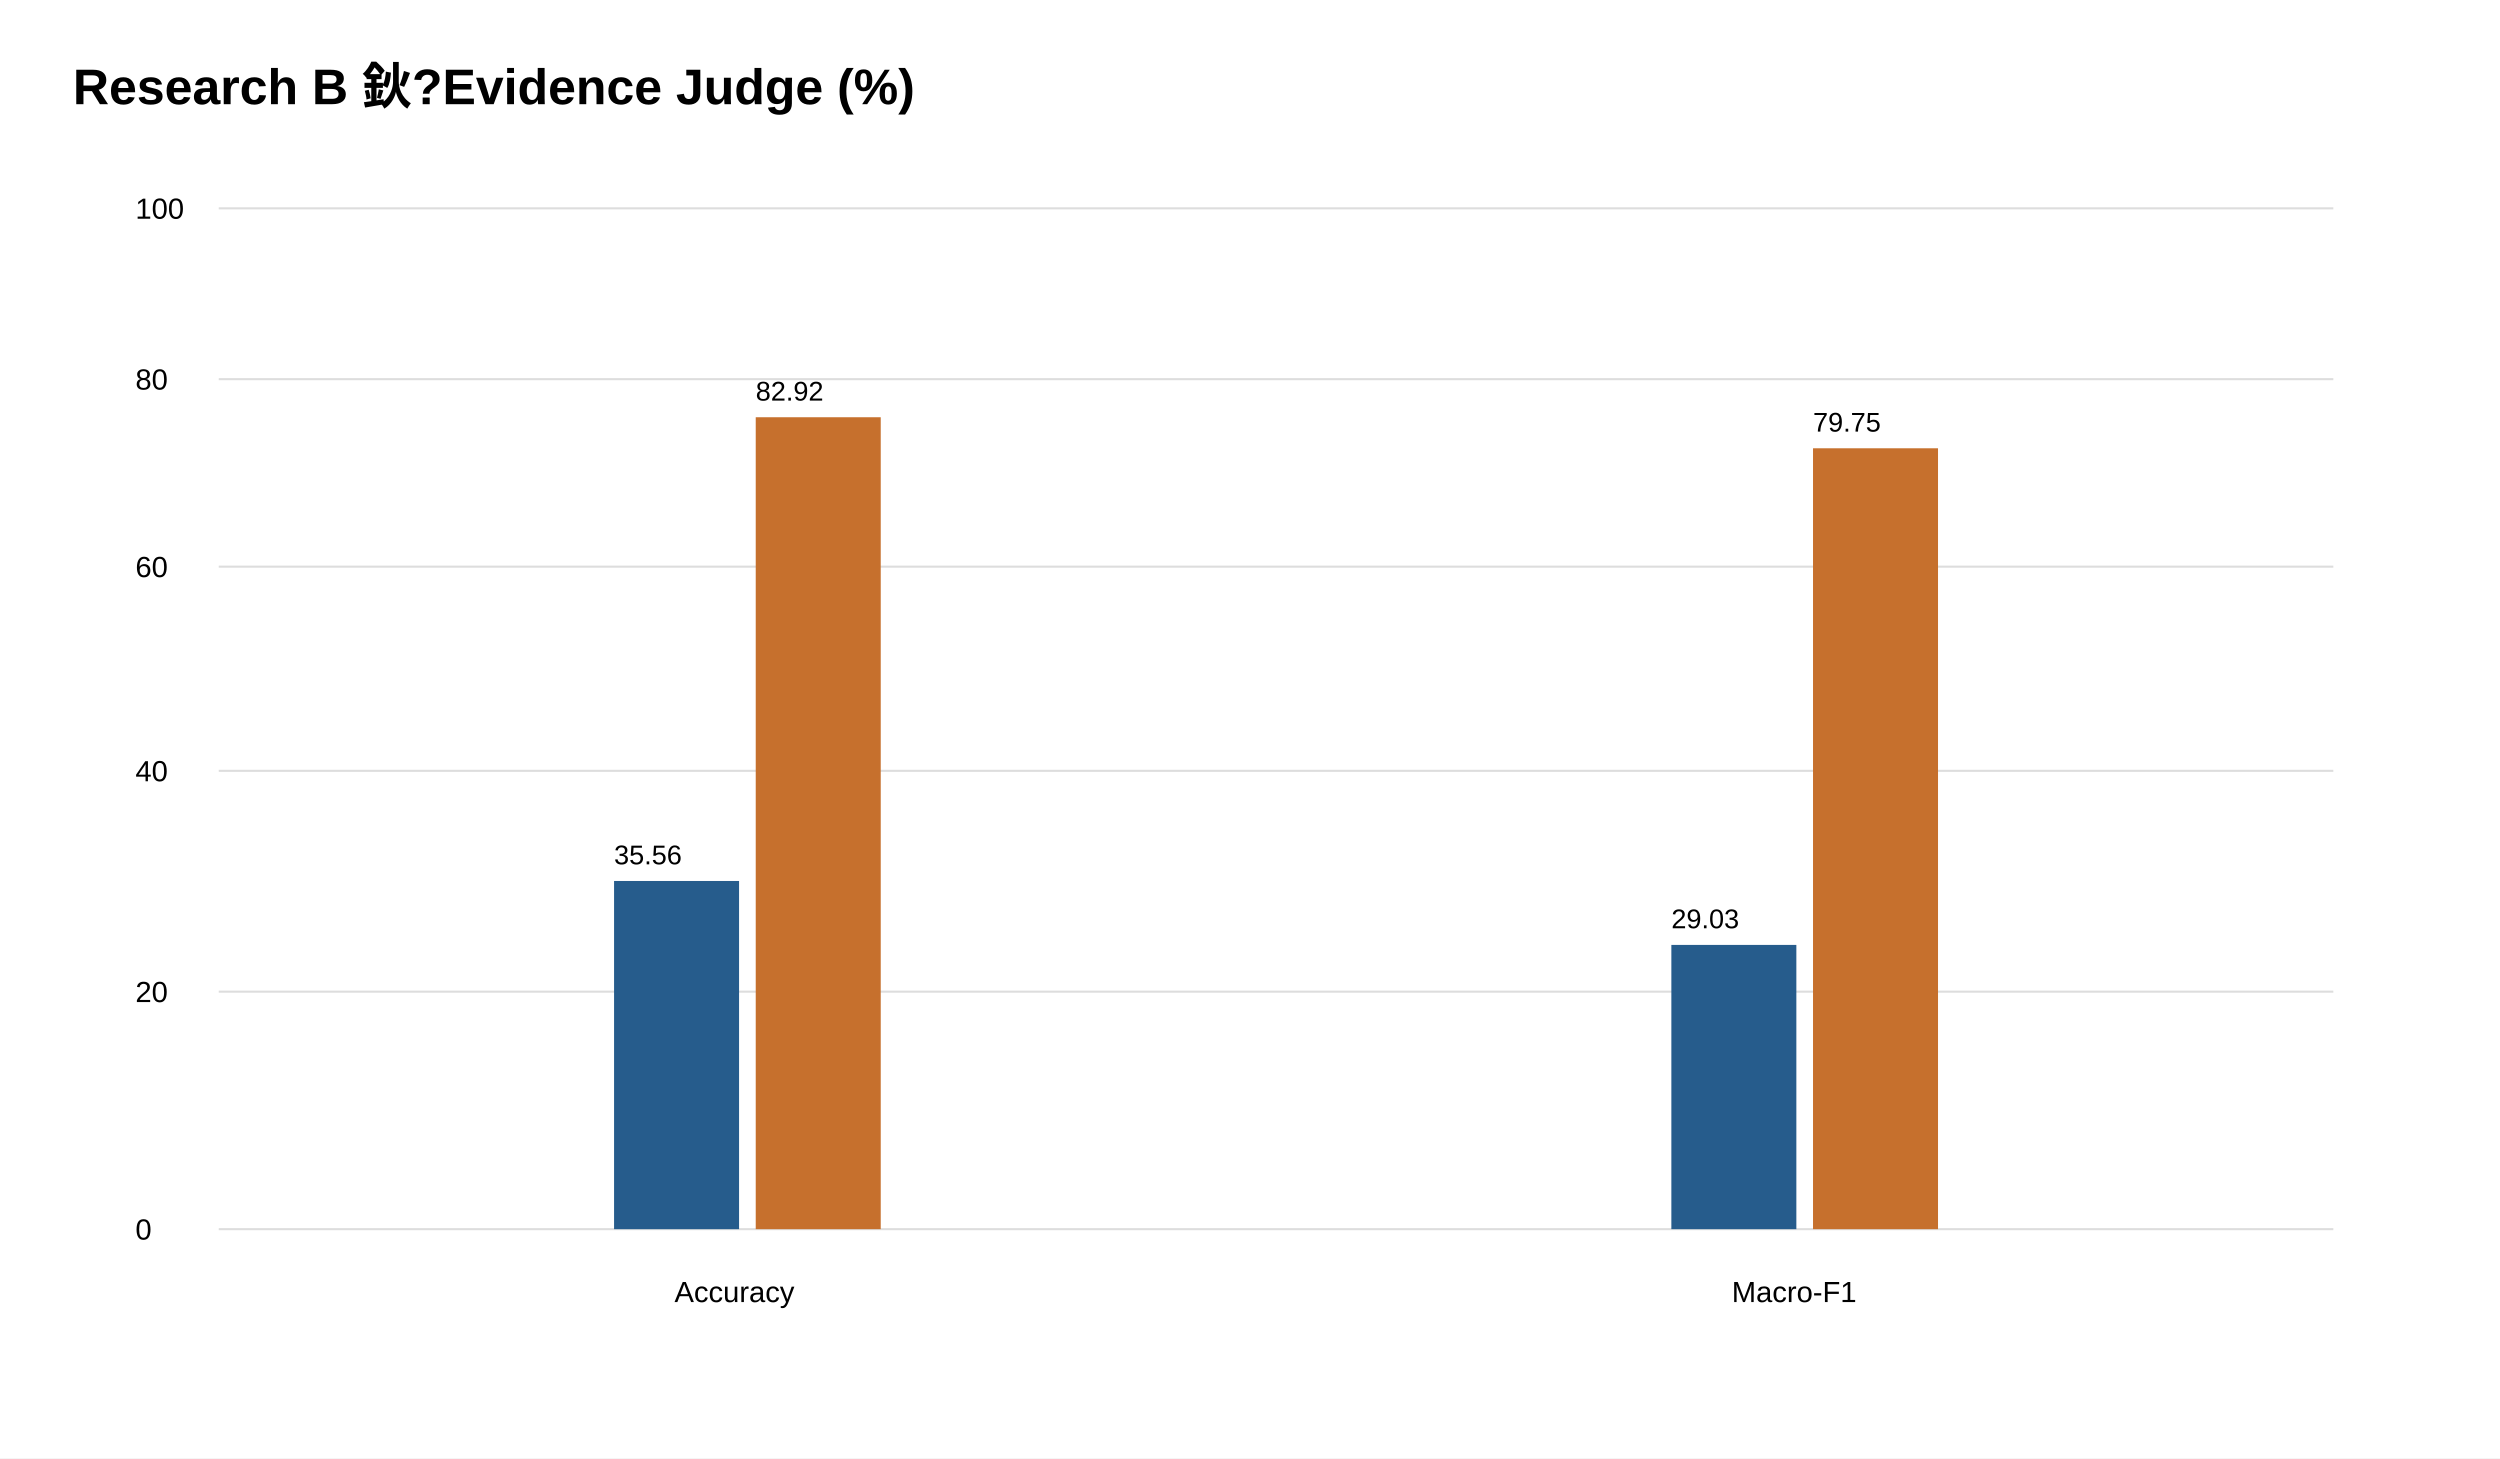
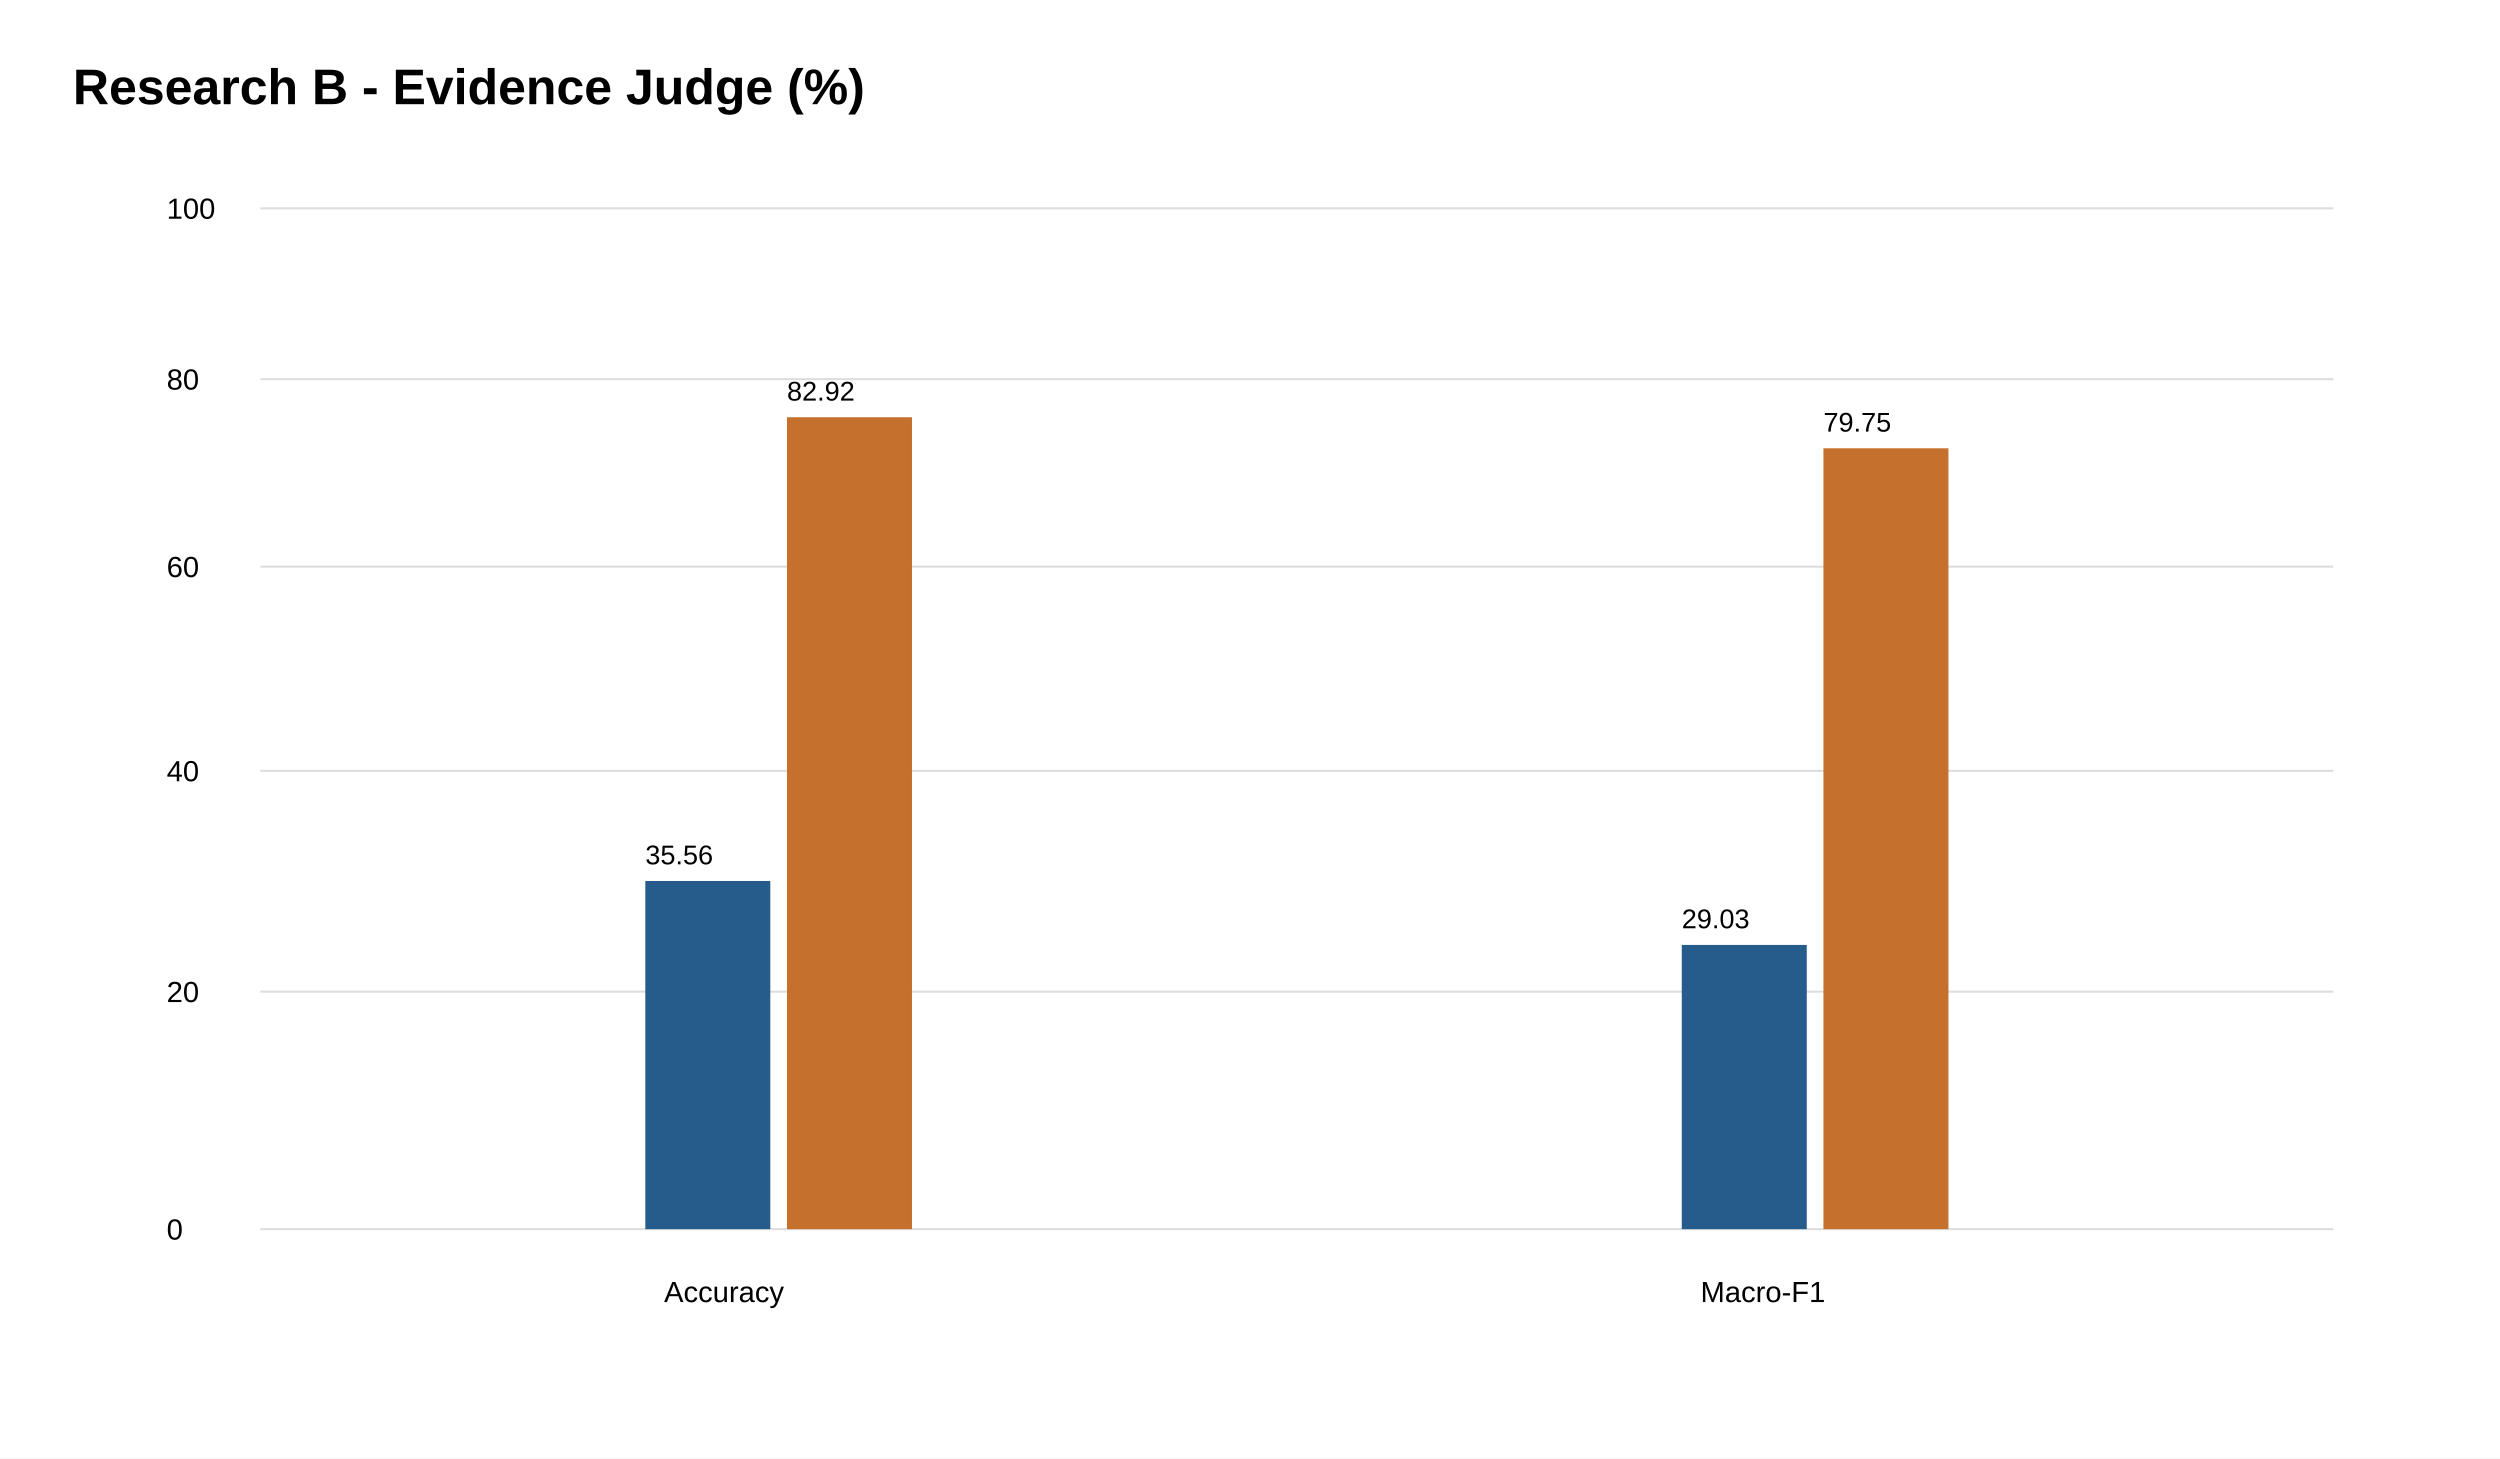
<svg xmlns="http://www.w3.org/2000/svg" width="1200" height="700">
  <rect width="100%" height="100%" fill="white" />
-   <text x="35" y="50" font-family="Arial" font-size="24" font-weight="bold">Research B 鈥?Evidence Judge (%)</text>
-   <line x1="105" y1="590" x2="1120" y2="590" stroke="#ddd" />
-   <text x="65" y="595" font-family="Arial" font-size="14">0</text>
-   <line x1="105" y1="476" x2="1120" y2="476" stroke="#ddd" />
-   <text x="65" y="481" font-family="Arial" font-size="14">20</text>
-   <line x1="105" y1="370" x2="1120" y2="370" stroke="#ddd" />
-   <text x="65" y="375" font-family="Arial" font-size="14">40</text>
-   <line x1="105" y1="272" x2="1120" y2="272" stroke="#ddd" />
-   <text x="65" y="277" font-family="Arial" font-size="14">60</text>
-   <line x1="105" y1="182" x2="1120" y2="182" stroke="#ddd" />
-   <text x="65" y="187" font-family="Arial" font-size="14">80</text>
-   <line x1="105" y1="100" x2="1120" y2="100" stroke="#ddd" />
-   <text x="65" y="105" font-family="Arial" font-size="14">100</text>
-   <text x="323.75" y="625" font-family="Arial" font-size="14">Accuracy</text>
-   <rect x="294.75" y="422.868" width="60" height="167.132" fill="#265c8c" />
-   <text x="294.75" y="414.868" font-family="Arial" font-size="13">35.56</text>
-   <rect x="362.75" y="200.276" width="60" height="389.724" fill="#c6702d" />
-   <text x="362.75" y="192.276" font-family="Arial" font-size="13">82.92</text>
-   <text x="831.25" y="625" font-family="Arial" font-size="14">Macro-F1</text>
-   <rect x="802.25" y="453.559" width="60" height="136.441" fill="#265c8c" />
-   <text x="802.25" y="445.559" font-family="Arial" font-size="13">29.03</text>
-   <rect x="870.25" y="215.175" width="60" height="374.825" fill="#c6702d" />
-   <text x="870.25" y="207.175" font-family="Arial" font-size="13">79.75</text>
+   <text x="35" y="50" font-family="Arial" font-size="24" font-weight="bold">Research B - Evidence Judge (%)</text>
+   <line x1="125" y1="590" x2="1120" y2="590" stroke="#ddd" />
+   <text x="80" y="595" font-family="Arial" font-size="14">0</text>
+   <line x1="125" y1="476" x2="1120" y2="476" stroke="#ddd" />
+   <text x="80" y="481" font-family="Arial" font-size="14">20</text>
+   <line x1="125" y1="370" x2="1120" y2="370" stroke="#ddd" />
+   <text x="80" y="375" font-family="Arial" font-size="14">40</text>
+   <line x1="125" y1="272" x2="1120" y2="272" stroke="#ddd" />
+   <text x="80" y="277" font-family="Arial" font-size="14">60</text>
+   <line x1="125" y1="182" x2="1120" y2="182" stroke="#ddd" />
+   <text x="80" y="187" font-family="Arial" font-size="14">80</text>
+   <line x1="125" y1="100" x2="1120" y2="100" stroke="#ddd" />
+   <text x="80" y="105" font-family="Arial" font-size="14">100</text>
+   <text x="318.75" y="625" font-family="Arial" font-size="14">Accuracy</text>
+   <rect x="309.75" y="422.868" width="60" height="167.132" fill="#265c8c" />
+   <text x="309.75" y="414.868" font-family="Arial" font-size="13">35.56</text>
+   <rect x="377.75" y="200.276" width="60" height="389.724" fill="#c6702d" />
+   <text x="377.75" y="192.276" font-family="Arial" font-size="13">82.92</text>
+   <text x="816.25" y="625" font-family="Arial" font-size="14">Macro-F1</text>
+   <rect x="807.25" y="453.559" width="60" height="136.441" fill="#265c8c" />
+   <text x="807.25" y="445.559" font-family="Arial" font-size="13">29.03</text>
+   <rect x="875.25" y="215.175" width="60" height="374.825" fill="#c6702d" />
+   <text x="875.25" y="207.175" font-family="Arial" font-size="13">79.75</text>
</svg>
